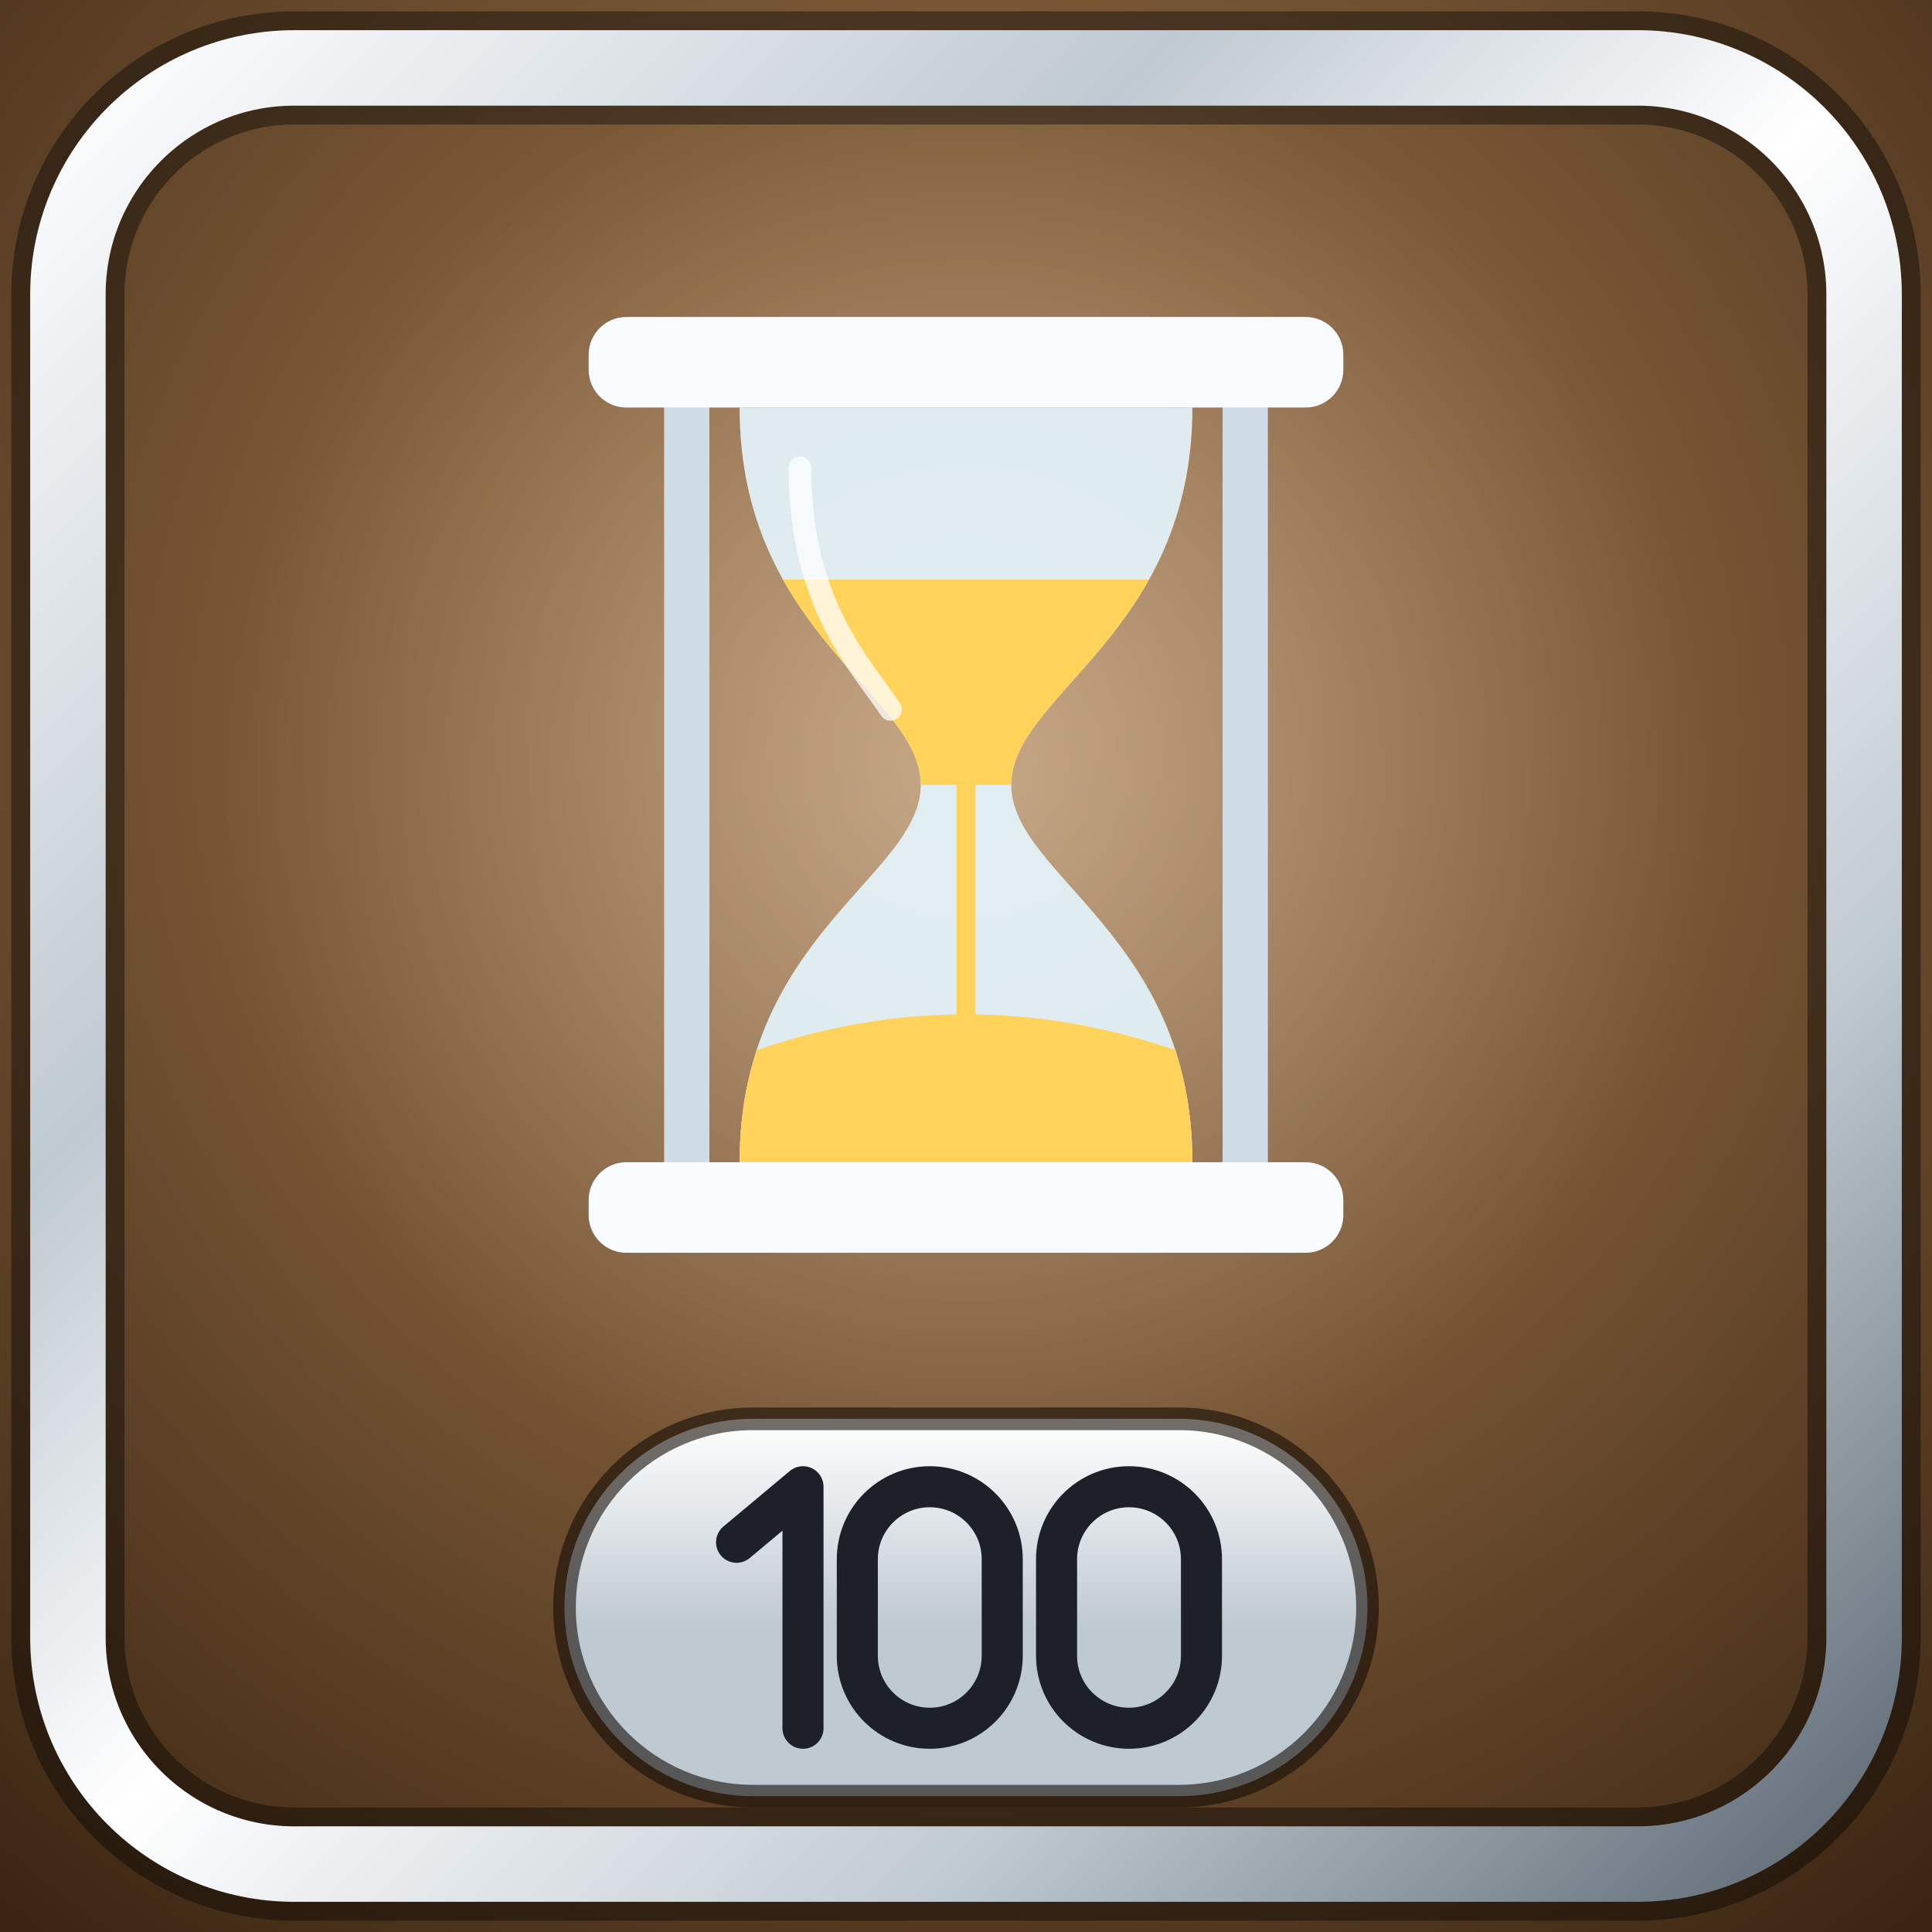
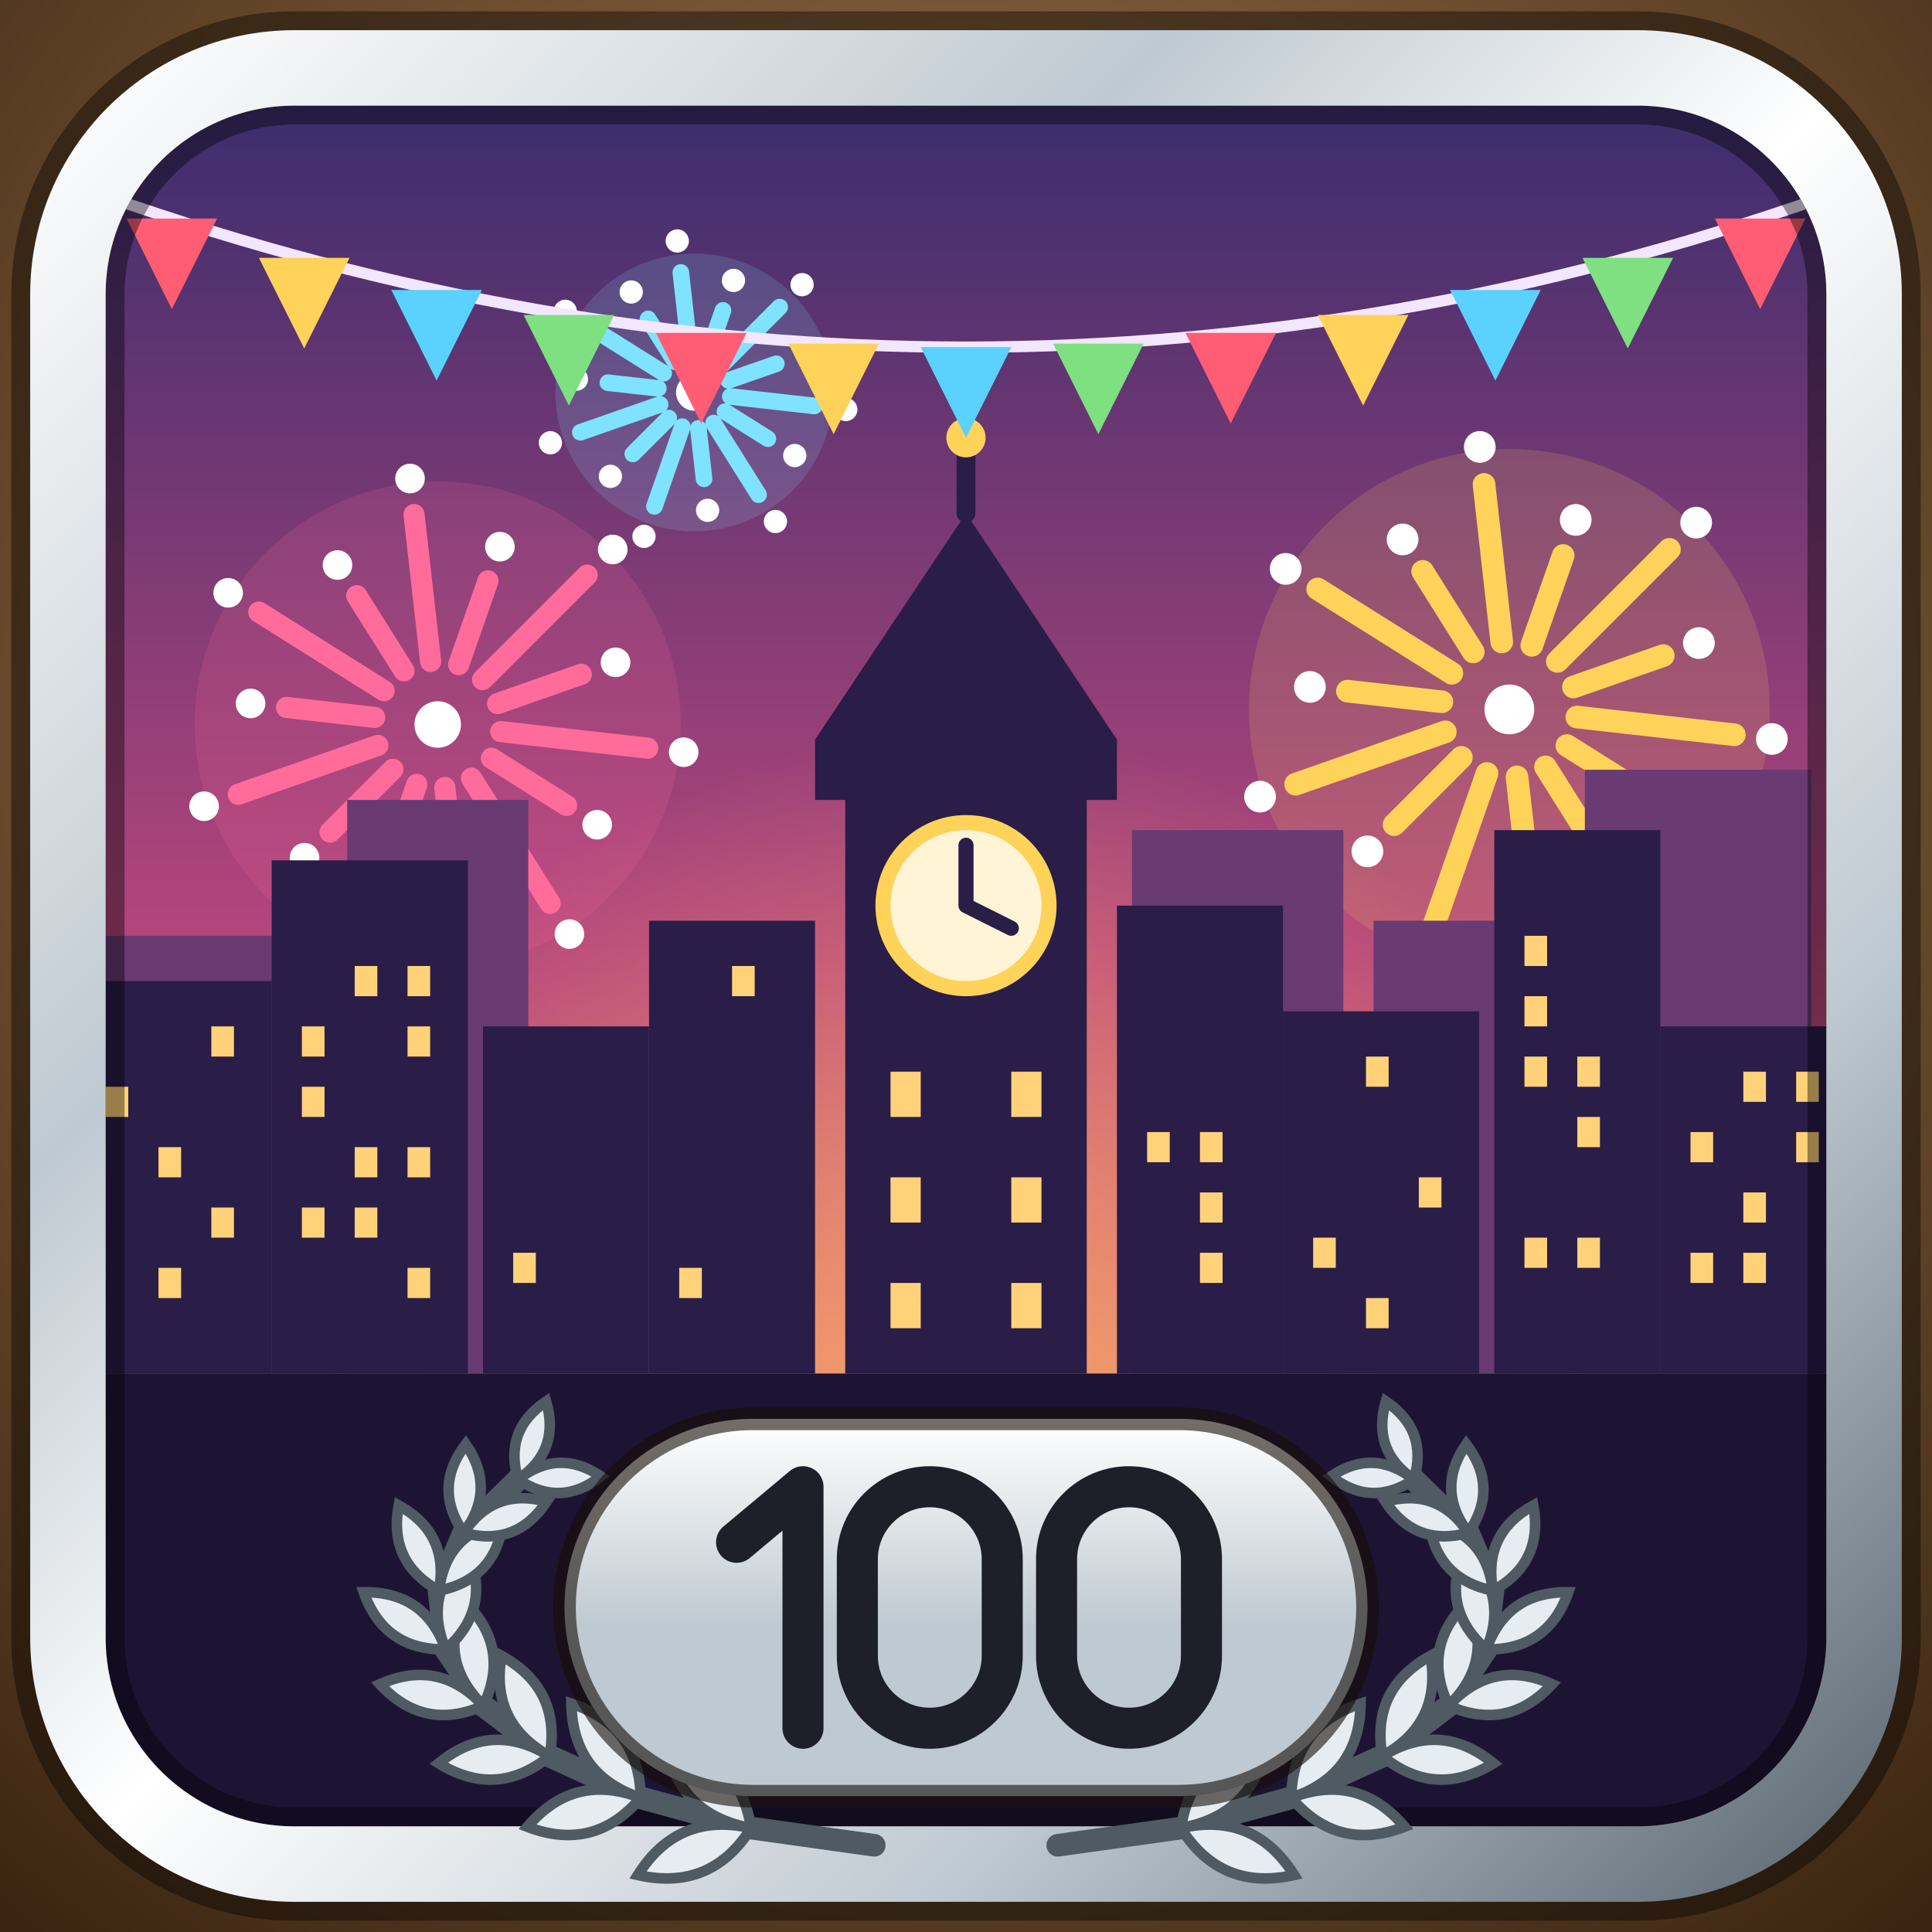
<svg xmlns="http://www.w3.org/2000/svg" viewBox="0 0 256 256" width="256" height="256">
  <defs>
    <radialGradient id="years-100-bg" cx=".5" cy=".38" r=".78">
      <stop offset="0" stop-color="#b08455" />
      <stop offset="1" stop-color="#3b2512" />
    </radialGradient>
    <radialGradient id="years-100-glow">
      <stop offset="0" stop-color="#fff" stop-opacity=".3" />
      <stop offset="1" stop-color="#fff" stop-opacity="0" />
    </radialGradient>
    <linearGradient id="years-100-metal" x1="0" y1="0" x2="1" y2="1">
      <stop offset="0" stop-color="#ffffff" />
      <stop offset=".3" stop-color="#bfc9d1" />
      <stop offset=".5" stop-color="#ffffff" />
      <stop offset=".75" stop-color="#bfc9d1" />
      <stop offset="1" stop-color="#5d6973" />
    </linearGradient>
    <linearGradient id="years-100-badge" x1="0" y1="0" x2="0" y2="1">
      <stop offset="0" stop-color="#ffffff" />
      <stop offset=".55" stop-color="#bfc9d1" />
      <stop offset="1" stop-color="#bfc9d1" />
    </linearGradient>
+     <linearGradient id="years-100-sky" x1="0" y1="0" x2="0" y2="1">
+       <stop offset="0" stop-color="#2b2a6b" />
+       <stop offset="0.5" stop-color="#b8467c" />
+       <stop offset="1" stop-color="#ff9b5c" />
+     </linearGradient>
+     <radialGradient id="years-100-sun">
+       <stop offset="0" stop-color="#ffb36b" stop-opacity="0.8" />
+       <stop offset="1" stop-color="#ffb36b" stop-opacity="0" />
+     </radialGradient>
  </defs>
  <rect x="0" y="0" width="256" height="256" fill="url(#years-100-bg)" />
-   <circle cx="128" cy="104" r="100" fill="url(#years-100-glow)" />
  <clipPath id="years-100-inner">
    <rect x="14" y="14" width="228" height="228" rx="25" />
  </clipPath>
  <g clip-path="url(#years-100-inner)">
-     <g transform="translate(48 24)">
-       <rect x="40" y="28" width="6" height="104" fill="#cfdbe6" />
-       <rect x="114" y="28" width="6" height="104" fill="#cfdbe6" />
-       <clipPath id="years-100-glass">
-         <path d="M50 30C50 60 74 68 74 80C74 92 50 100 50 130H110C110 100 86 92 86 80C86 68 110 60 110 30Z" />
-       </clipPath>
-       <path d="M50 30C50 60 74 68 74 80C74 92 50 100 50 130H110C110 100 86 92 86 80C86 68 110 60 110 30Z" fill="#e4f4fb" opacity=".92" />
-       <g clip-path="url(#years-100-glass)">
-         <rect x="40" y="52.8" width="80" height="27.2" fill="#ffd25a" />
-         <path d="M44 130L44 118.4Q80 102.4 116 118.4L116 130Z" fill="#ffd25a" />
-       </g>
-       <path d="M80 80V110.4" fill="none" stroke="#ffd25a" stroke-width="2.5" stroke-linecap="round" stroke-linejoin="round" />
-       <path d="M58 38C58 56 66 64 70 70" fill="none" stroke="#ffffff" stroke-width="3" stroke-linecap="round" stroke-linejoin="round" opacity=".75" />
-       <rect x="30" y="18" width="100" height="12" rx="5" fill="#f8fbff" />
-       <rect x="30" y="130" width="100" height="12" rx="5" fill="#f8fbff" />
-     </g>
+     <rect x="0" y="0" width="256" height="256" fill="url(#years-100-sky)" />
+     <circle cx="128" cy="196" r="100" fill="url(#years-100-sun)" />
+     <circle cx="58" cy="96" r="32.2" fill="#ff6b9a" opacity=".16" />
+     <path d="M66.35 96.94L85.82 99.14" fill="none" stroke="#ff6b9a" stroke-width="2.8" stroke-linecap="round" stroke-linejoin="round" />
+     <circle cx="90.59" cy="99.67" r="1.96" fill="#ffffff" />
+     <path d="M65.11 100.47L75.07 106.73" fill="none" stroke="#ff6b9a" stroke-width="2.8" stroke-linecap="round" stroke-linejoin="round" />
+     <circle cx="79.13" cy="109.28" r="1.96" fill="#ffffff" />
+     <path d="M62.47 103.11L72.9 119.71" fill="none" stroke="#ff6b9a" stroke-width="2.8" stroke-linecap="round" stroke-linejoin="round" />
+     <circle cx="75.45" cy="123.77" r="1.96" fill="#ffffff" />
+     <path d="M58.94 104.35L60.26 116.03" fill="none" stroke="#ff6b9a" stroke-width="2.8" stroke-linecap="round" stroke-linejoin="round" />
+     <circle cx="60.79" cy="120.8" r="1.96" fill="#ffffff" />
+     <path d="M55.23 103.93L48.75 122.43" fill="none" stroke="#ff6b9a" stroke-width="2.8" stroke-linecap="round" stroke-linejoin="round" />
+     <circle cx="47.17" cy="126.96" r="1.96" fill="#ffffff" />
+     <path d="M52.06 101.94L43.74 110.26" fill="none" stroke="#ff6b9a" stroke-width="2.8" stroke-linecap="round" stroke-linejoin="round" />
+     <circle cx="40.35" cy="113.65" r="1.96" fill="#ffffff" />
+     <path d="M50.07 98.77L31.57 105.25" fill="none" stroke="#ff6b9a" stroke-width="2.8" stroke-linecap="round" stroke-linejoin="round" />
+     <circle cx="27.04" cy="106.83" r="1.96" fill="#ffffff" />
+     <path d="M49.65 95.06L37.97 93.74" fill="none" stroke="#ff6b9a" stroke-width="2.8" stroke-linecap="round" stroke-linejoin="round" />
+     <circle cx="33.2" cy="93.21" r="1.96" fill="#ffffff" />
+     <path d="M50.89 91.53L34.29 81.1" fill="none" stroke="#ff6b9a" stroke-width="2.8" stroke-linecap="round" stroke-linejoin="round" />
+     <circle cx="30.23" cy="78.55" r="1.96" fill="#ffffff" />
+     <path d="M53.53 88.89L47.27 78.93" fill="none" stroke="#ff6b9a" stroke-width="2.8" stroke-linecap="round" stroke-linejoin="round" />
+     <circle cx="44.72" cy="74.87" r="1.96" fill="#ffffff" />
+     <path d="M57.06 87.65L54.86 68.18" fill="none" stroke="#ff6b9a" stroke-width="2.8" stroke-linecap="round" stroke-linejoin="round" />
+     <circle cx="54.33" cy="63.41" r="1.96" fill="#ffffff" />
+     <path d="M60.77 88.07L64.66 76.97" fill="none" stroke="#ff6b9a" stroke-width="2.8" stroke-linecap="round" stroke-linejoin="round" />
+     <circle cx="66.24" cy="72.44" r="1.96" fill="#ffffff" />
+     <path d="M63.94 90.06L77.8 76.2" fill="none" stroke="#ff6b9a" stroke-width="2.8" stroke-linecap="round" stroke-linejoin="round" />
+     <circle cx="81.19" cy="72.81" r="1.96" fill="#ffffff" />
+     <path d="M65.93 93.23L77.03 89.34" fill="none" stroke="#ff6b9a" stroke-width="2.8" stroke-linecap="round" stroke-linejoin="round" />
+     <circle cx="81.56" cy="87.76" r="1.96" fill="#ffffff" />
+     <circle cx="58" cy="96" r="3.08" fill="#ffffff" />
+     <circle cx="200" cy="94" r="34.5" fill="#ffd25a" opacity=".16" />
+     <path d="M208.94 95.01L229.81 97.36" fill="none" stroke="#ffd25a" stroke-width="3" stroke-linecap="round" stroke-linejoin="round" />
+     <circle cx="234.78" cy="97.92" r="2.1" fill="#ffffff" />
+     <path d="M207.62 98.79L218.29 105.49" fill="none" stroke="#ffd25a" stroke-width="3" stroke-linecap="round" stroke-linejoin="round" />
+     <circle cx="222.52" cy="108.15" r="2.1" fill="#ffffff" />
+     <path d="M204.79 101.62L215.96 119.4" fill="none" stroke="#ffd25a" stroke-width="3" stroke-linecap="round" stroke-linejoin="round" />
+     <circle cx="218.62" cy="123.64" r="2.1" fill="#ffffff" />
+     <path d="M201.01 102.94L202.42 115.46" fill="none" stroke="#ffd25a" stroke-width="3" stroke-linecap="round" stroke-linejoin="round" />
+     <circle cx="202.98" cy="120.43" r="2.1" fill="#ffffff" />
+     <path d="M197.03 102.49L190.09 122.32" fill="none" stroke="#ffd25a" stroke-width="3" stroke-linecap="round" stroke-linejoin="round" />
+     <circle cx="188.44" cy="127.04" r="2.1" fill="#ffffff" />
+     <path d="M193.64 100.36L184.73 109.27" fill="none" stroke="#ffd25a" stroke-width="3" stroke-linecap="round" stroke-linejoin="round" />
+     <circle cx="181.19" cy="112.81" r="2.1" fill="#ffffff" />
+     <path d="M191.51 96.97L171.68 103.91" fill="none" stroke="#ffd25a" stroke-width="3" stroke-linecap="round" stroke-linejoin="round" />
+     <circle cx="166.96" cy="105.56" r="2.1" fill="#ffffff" />
+     <path d="M191.06 92.99L178.54 91.58" fill="none" stroke="#ffd25a" stroke-width="3" stroke-linecap="round" stroke-linejoin="round" />
+     <circle cx="173.57" cy="91.02" r="2.1" fill="#ffffff" />
+     <path d="M192.38 89.21L174.6 78.04" fill="none" stroke="#ffd25a" stroke-width="3" stroke-linecap="round" stroke-linejoin="round" />
+     <circle cx="170.36" cy="75.38" r="2.1" fill="#ffffff" />
+     <path d="M195.21 86.38L188.51 75.71" fill="none" stroke="#ffd25a" stroke-width="3" stroke-linecap="round" stroke-linejoin="round" />
+     <circle cx="185.85" cy="71.48" r="2.1" fill="#ffffff" />
+     <path d="M198.99 85.06L196.64 64.19" fill="none" stroke="#ffd25a" stroke-width="3" stroke-linecap="round" stroke-linejoin="round" />
+     <circle cx="196.08" cy="59.22" r="2.1" fill="#ffffff" />
+     <path d="M202.97 85.51L207.13 73.61" fill="none" stroke="#ffd25a" stroke-width="3" stroke-linecap="round" stroke-linejoin="round" />
+     <circle cx="208.79" cy="68.89" r="2.1" fill="#ffffff" />
+     <path d="M206.36 87.64L221.21 72.79" fill="none" stroke="#ffd25a" stroke-width="3" stroke-linecap="round" stroke-linejoin="round" />
+     <circle cx="224.75" cy="69.25" r="2.1" fill="#ffffff" />
+     <path d="M208.49 91.03L220.39 86.87" fill="none" stroke="#ffd25a" stroke-width="3" stroke-linecap="round" stroke-linejoin="round" />
+     <circle cx="225.11" cy="85.21" r="2.1" fill="#ffffff" />
+     <circle cx="200" cy="94" r="3.3" fill="#ffffff" />
+     <circle cx="92" cy="52" r="18.4" fill="#7fe3ff" opacity=".16" />
+     <path d="M96.77 52.54L107.9 53.79" fill="none" stroke="#7fe3ff" stroke-width="2.2" stroke-linecap="round" stroke-linejoin="round" />
+     <circle cx="112.07" cy="54.26" r="1.54" fill="#ffffff" />
+     <path d="M96.06 54.55L101.75 58.13" fill="none" stroke="#7fe3ff" stroke-width="2.2" stroke-linecap="round" stroke-linejoin="round" />
+     <circle cx="105.31" cy="60.36" r="1.54" fill="#ffffff" />
+     <path d="M94.55 56.06L100.51 65.55" fill="none" stroke="#7fe3ff" stroke-width="2.2" stroke-linecap="round" stroke-linejoin="round" />
+     <circle cx="102.75" cy="69.1" r="1.54" fill="#ffffff" />
+     <path d="M92.54 56.77L93.29 63.45" fill="none" stroke="#7fe3ff" stroke-width="2.2" stroke-linecap="round" stroke-linejoin="round" />
+     <circle cx="93.76" cy="67.62" r="1.54" fill="#ffffff" />
+     <path d="M90.41 56.53L86.72 67.1" fill="none" stroke="#7fe3ff" stroke-width="2.2" stroke-linecap="round" stroke-linejoin="round" />
+     <circle cx="85.33" cy="71.07" r="1.54" fill="#ffffff" />
+     <path d="M88.61 55.39L83.85 60.15" fill="none" stroke="#7fe3ff" stroke-width="2.2" stroke-linecap="round" stroke-linejoin="round" />
+     <circle cx="80.88" cy="63.12" r="1.54" fill="#ffffff" />
+     <path d="M87.47 53.59L76.9 57.28" fill="none" stroke="#7fe3ff" stroke-width="2.2" stroke-linecap="round" stroke-linejoin="round" />
+     <circle cx="72.93" cy="58.67" r="1.54" fill="#ffffff" />
+     <path d="M87.23 51.46L80.55 50.71" fill="none" stroke="#7fe3ff" stroke-width="2.2" stroke-linecap="round" stroke-linejoin="round" />
+     <circle cx="76.38" cy="50.24" r="1.54" fill="#ffffff" />
+     <path d="M87.94 49.45L78.45 43.49" fill="none" stroke="#7fe3ff" stroke-width="2.2" stroke-linecap="round" stroke-linejoin="round" />
+     <circle cx="74.9" cy="41.25" r="1.54" fill="#ffffff" />
+     <path d="M89.45 47.94L85.87 42.25" fill="none" stroke="#7fe3ff" stroke-width="2.2" stroke-linecap="round" stroke-linejoin="round" />
+     <circle cx="83.64" cy="38.69" r="1.54" fill="#ffffff" />
+     <path d="M91.46 47.23L90.21 36.1" fill="none" stroke="#7fe3ff" stroke-width="2.2" stroke-linecap="round" stroke-linejoin="round" />
+     <circle cx="89.74" cy="31.93" r="1.54" fill="#ffffff" />
+     <path d="M93.59 47.47L95.8 41.13" fill="none" stroke="#7fe3ff" stroke-width="2.2" stroke-linecap="round" stroke-linejoin="round" />
+     <circle cx="97.19" cy="37.16" r="1.54" fill="#ffffff" />
+     <path d="M95.39 48.61L103.31 40.69" fill="none" stroke="#7fe3ff" stroke-width="2.2" stroke-linecap="round" stroke-linejoin="round" />
+     <circle cx="106.28" cy="37.72" r="1.54" fill="#ffffff" />
+     <path d="M96.53 50.41L102.87 48.2" fill="none" stroke="#7fe3ff" stroke-width="2.2" stroke-linecap="round" stroke-linejoin="round" />
+     <circle cx="106.84" cy="46.81" r="1.54" fill="#ffffff" />
+     <circle cx="92" cy="52" r="2.42" fill="#ffffff" />
+     <rect x="14" y="124" width="30" height="58" fill="#6a3a72" />
+     <rect x="46" y="106" width="24" height="76" fill="#6a3a72" />
+     <rect x="150" y="110" width="28" height="72" fill="#6a3a72" />
+     <rect x="182" y="122" width="26" height="60" fill="#6a3a72" />
+     <rect x="210" y="102" width="30" height="80" fill="#6a3a72" />
+     <rect x="10" y="130" width="26" height="52" fill="#2a1d47" />
+     <rect x="28" y="136" width="3" height="4" fill="#ffd27a" />
+     <rect x="14" y="144" width="3" height="4" fill="#ffd27a" />
+     <rect x="21" y="152" width="3" height="4" fill="#ffd27a" />
+     <rect x="28" y="160" width="3" height="4" fill="#ffd27a" />
+     <rect x="21" y="168" width="3" height="4" fill="#ffd27a" />
+     <rect x="36" y="114" width="26" height="68" fill="#2a1d47" />
+     <rect x="47" y="128" width="3" height="4" fill="#ffd27a" />
+     <rect x="54" y="128" width="3" height="4" fill="#ffd27a" />
+     <rect x="40" y="136" width="3" height="4" fill="#ffd27a" />
+     <rect x="54" y="136" width="3" height="4" fill="#ffd27a" />
+     <rect x="40" y="144" width="3" height="4" fill="#ffd27a" />
+     <rect x="47" y="152" width="3" height="4" fill="#ffd27a" />
+     <rect x="54" y="152" width="3" height="4" fill="#ffd27a" />
+     <rect x="40" y="160" width="3" height="4" fill="#ffd27a" />
+     <rect x="47" y="160" width="3" height="4" fill="#ffd27a" />
+     <rect x="54" y="168" width="3" height="4" fill="#ffd27a" />
+     <rect x="64" y="136" width="22" height="46" fill="#2a1d47" />
+     <rect x="68" y="166" width="3" height="4" fill="#ffd27a" />
+     <rect x="86" y="122" width="22" height="60" fill="#2a1d47" />
+     <rect x="97" y="128" width="3" height="4" fill="#ffd27a" />
+     <rect x="90" y="168" width="3" height="4" fill="#ffd27a" />
+     <rect x="148" y="120" width="22" height="62" fill="#2a1d47" />
+     <rect x="152" y="150" width="3" height="4" fill="#ffd27a" />
+     <rect x="159" y="150" width="3" height="4" fill="#ffd27a" />
+     <rect x="159" y="158" width="3" height="4" fill="#ffd27a" />
+     <rect x="159" y="166" width="3" height="4" fill="#ffd27a" />
+     <rect x="170" y="134" width="26" height="48" fill="#2a1d47" />
+     <rect x="181" y="140" width="3" height="4" fill="#ffd27a" />
+     <rect x="188" y="156" width="3" height="4" fill="#ffd27a" />
+     <rect x="174" y="164" width="3" height="4" fill="#ffd27a" />
+     <rect x="181" y="172" width="3" height="4" fill="#ffd27a" />
+     <rect x="198" y="110" width="22" height="72" fill="#2a1d47" />
+     <rect x="202" y="124" width="3" height="4" fill="#ffd27a" />
+     <rect x="202" y="132" width="3" height="4" fill="#ffd27a" />
+     <rect x="202" y="140" width="3" height="4" fill="#ffd27a" />
+     <rect x="209" y="140" width="3" height="4" fill="#ffd27a" />
+     <rect x="209" y="148" width="3" height="4" fill="#ffd27a" />
+     <rect x="202" y="164" width="3" height="4" fill="#ffd27a" />
+     <rect x="209" y="164" width="3" height="4" fill="#ffd27a" />
+     <rect x="220" y="136" width="26" height="46" fill="#2a1d47" />
+     <rect x="231" y="142" width="3" height="4" fill="#ffd27a" />
+     <rect x="238" y="142" width="3" height="4" fill="#ffd27a" />
+     <rect x="224" y="150" width="3" height="4" fill="#ffd27a" />
+     <rect x="238" y="150" width="3" height="4" fill="#ffd27a" />
+     <rect x="231" y="158" width="3" height="4" fill="#ffd27a" />
+     <rect x="224" y="166" width="3" height="4" fill="#ffd27a" />
+     <rect x="231" y="166" width="3" height="4" fill="#ffd27a" />
+     <rect x="112" y="104" width="32" height="78" fill="#2a1d47" />
+     <rect x="108" y="98" width="40" height="8" fill="#2a1d47" />
+     <path d="M108 98L128 68L148 98Z" fill="#2a1d47" />
+     <path d="M128 68V60" fill="none" stroke="#2a1d47" stroke-width="2.5" stroke-linecap="round" stroke-linejoin="round" />
+     <circle cx="128" cy="58" r="2.6" fill="#ffd25a" />
+     <circle cx="128" cy="120" r="11" fill="#fff4d6" stroke="#ffd25a" stroke-width="2" />
+     <path d="M128 120V112M128 120L134 123" fill="none" stroke="#2a1d47" stroke-width="2" stroke-linecap="round" stroke-linejoin="round" />
+     <rect x="118" y="142" width="4" height="6" fill="#ffd27a" />
+     <rect x="118" y="156" width="4" height="6" fill="#ffd27a" />
+     <rect x="118" y="170" width="4" height="6" fill="#ffd27a" />
+     <rect x="134" y="142" width="4" height="6" fill="#ffd27a" />
+     <rect x="134" y="156" width="4" height="6" fill="#ffd27a" />
+     <rect x="134" y="170" width="4" height="6" fill="#ffd27a" />
+     <rect x="0" y="182" width="256" height="74" fill="#1d1433" />
+     <path d="M14 26Q128 66 242 26" fill="none" stroke="#f3e6ff" stroke-width="1.5" stroke-linecap="round" stroke-linejoin="round" />
+     <path d="M16.77 28.96L28.77 28.96L22.77 40.96Z" fill="#ff5d73" />
+     <path d="M34.31 34.17L46.31 34.17L40.31 46.17Z" fill="#ffd25a" />
+     <path d="M51.85 38.43L63.85 38.43L57.85 50.43Z" fill="#5ad1ff" />
+     <path d="M69.38 41.74L81.38 41.74L75.38 53.74Z" fill="#7ee081" />
+     <path d="M86.92 44.11L98.92 44.11L92.92 56.11Z" fill="#ff5d73" />
+     <path d="M104.46 45.53L116.46 45.53L110.46 57.53Z" fill="#ffd25a" />
+     <path d="M122 46L134 46L128 58Z" fill="#5ad1ff" />
+     <path d="M139.54 45.53L151.54 45.53L145.54 57.53Z" fill="#7ee081" />
+     <path d="M157.08 44.11L169.08 44.11L163.08 56.11Z" fill="#ff5d73" />
+     <path d="M174.62 41.74L186.62 41.74L180.62 53.74Z" fill="#ffd25a" />
+     <path d="M192.15 38.43L204.15 38.43L198.15 50.43Z" fill="#5ad1ff" />
+     <path d="M209.69 34.17L221.69 34.17L215.69 46.17Z" fill="#7ee081" />
+     <path d="M227.23 28.96L239.23 28.96L233.23 40.96Z" fill="#ff5d73" />
  </g>
  <rect x="9" y="9" width="238" height="238" rx="30" fill="none" stroke="#000" stroke-opacity=".4" stroke-width="15" />
  <rect x="9" y="9" width="238" height="238" rx="30" fill="none" stroke="url(#years-100-metal)" stroke-width="10" />
+   <path d="M115.84 244.51L99.53 242.23L84.9 238.22L72.84 232.7L64.05 226.02L59.06 218.56L58.17 210.77L61.43 203.11L68.64 196.04" fill="none" stroke="#4f5a63" stroke-width="3" stroke-linecap="round" stroke-linejoin="round" />
+   <path d="M0 0Q8.12 -5.75 16.25 0Q8.12 5.75 0 0Z" fill="#e6edf2" stroke="#4f5a63" stroke-width="1.4" transform="translate(99.53 242.23) rotate(-202.5)" />
+   <path d="M0 0Q8.12 -5.75 16.25 0Q8.12 5.75 0 0Z" fill="#e6edf2" stroke="#4f5a63" stroke-width="1.4" transform="translate(99.53 242.23) rotate(-134.5)" />
+   <path d="M0 0Q7.75 -5.5 15.5 0Q7.75 5.5 0 0Z" fill="#e6edf2" stroke="#4f5a63" stroke-width="1.4" transform="translate(84.9 238.22) rotate(-194.35)" />
+   <path d="M0 0Q7.75 -5.5 15.5 0Q7.75 5.5 0 0Z" fill="#e6edf2" stroke="#4f5a63" stroke-width="1.4" transform="translate(84.9 238.22) rotate(-126.35)" />
+   <path d="M0 0Q7.38 -5.25 14.75 0Q7.38 5.25 0 0Z" fill="#e6edf2" stroke="#4f5a63" stroke-width="1.4" transform="translate(72.84 232.7) rotate(-183.67)" />
+   <path d="M0 0Q7.38 -5.25 14.75 0Q7.38 5.25 0 0Z" fill="#e6edf2" stroke="#4f5a63" stroke-width="1.4" transform="translate(72.84 232.7) rotate(-115.67)" />
+   <path d="M0 0Q7 -5 14 0Q7 5 0 0Z" fill="#e6edf2" stroke="#4f5a63" stroke-width="1.4" transform="translate(64.05 226.02) rotate(-168.24)" />
+   <path d="M0 0Q7 -5 14 0Q7 5 0 0Z" fill="#e6edf2" stroke="#4f5a63" stroke-width="1.4" transform="translate(64.05 226.02) rotate(-100.24)" />
+   <path d="M0 0Q6.62 -4.75 13.25 0Q6.62 4.75 0 0Z" fill="#e6edf2" stroke="#4f5a63" stroke-width="1.4" transform="translate(59.06 218.56) rotate(-145.09)" />
+   <path d="M0 0Q6.62 -4.75 13.25 0Q6.62 4.75 0 0Z" fill="#e6edf2" stroke="#4f5a63" stroke-width="1.4" transform="translate(59.06 218.56) rotate(-77.09)" />
+   <path d="M0 0Q6.25 -4.5 12.5 0Q6.25 4.5 0 0Z" fill="#e6edf2" stroke="#4f5a63" stroke-width="1.4" transform="translate(58.17 210.77) rotate(-115.3)" />
+   <path d="M0 0Q6.25 -4.5 12.5 0Q6.25 4.5 0 0Z" fill="#e6edf2" stroke="#4f5a63" stroke-width="1.4" transform="translate(58.17 210.77) rotate(-47.3)" />
+   <path d="M0 0Q5.88 -4.25 11.75 0Q5.88 4.25 0 0Z" fill="#e6edf2" stroke="#4f5a63" stroke-width="1.4" transform="translate(61.43 203.11) rotate(-88.6)" />
+   <path d="M0 0Q5.88 -4.25 11.75 0Q5.88 4.25 0 0Z" fill="#e6edf2" stroke="#4f5a63" stroke-width="1.4" transform="translate(61.43 203.11) rotate(-20.6)" />
+   <path d="M0 0Q5.5 -4 11 0Q5.5 4 0 0Z" fill="#e6edf2" stroke="#4f5a63" stroke-width="1.4" transform="translate(68.64 196.04) rotate(-70.19)" />
+   <path d="M0 0Q5.5 -4 11 0Q5.5 4 0 0Z" fill="#e6edf2" stroke="#4f5a63" stroke-width="1.4" transform="translate(68.64 196.04) rotate(-2.19)" />
+   <path d="M140.16 244.51L156.47 242.23L171.1 238.22L183.16 232.7L191.95 226.02L196.94 218.56L197.83 210.77L194.57 203.11L187.36 196.04" fill="none" stroke="#4f5a63" stroke-width="3" stroke-linecap="round" stroke-linejoin="round" />
+   <path d="M0 0Q8.12 -5.75 16.25 0Q8.12 5.75 0 0Z" fill="#e6edf2" stroke="#4f5a63" stroke-width="1.4" transform="translate(156.47 242.23) rotate(314.5)" />
+   <path d="M0 0Q8.12 -5.75 16.25 0Q8.12 5.75 0 0Z" fill="#e6edf2" stroke="#4f5a63" stroke-width="1.4" transform="translate(156.47 242.23) rotate(382.5)" />
+   <path d="M0 0Q7.75 -5.5 15.5 0Q7.75 5.5 0 0Z" fill="#e6edf2" stroke="#4f5a63" stroke-width="1.4" transform="translate(171.1 238.22) rotate(306.35)" />
+   <path d="M0 0Q7.75 -5.5 15.5 0Q7.75 5.5 0 0Z" fill="#e6edf2" stroke="#4f5a63" stroke-width="1.4" transform="translate(171.1 238.22) rotate(374.35)" />
+   <path d="M0 0Q7.38 -5.25 14.75 0Q7.38 5.25 0 0Z" fill="#e6edf2" stroke="#4f5a63" stroke-width="1.4" transform="translate(183.16 232.7) rotate(295.67)" />
+   <path d="M0 0Q7.38 -5.25 14.75 0Q7.38 5.25 0 0Z" fill="#e6edf2" stroke="#4f5a63" stroke-width="1.4" transform="translate(183.16 232.7) rotate(363.67)" />
+   <path d="M0 0Q7 -5 14 0Q7 5 0 0Z" fill="#e6edf2" stroke="#4f5a63" stroke-width="1.4" transform="translate(191.95 226.02) rotate(280.24)" />
+   <path d="M0 0Q7 -5 14 0Q7 5 0 0Z" fill="#e6edf2" stroke="#4f5a63" stroke-width="1.4" transform="translate(191.95 226.02) rotate(348.24)" />
+   <path d="M0 0Q6.62 -4.75 13.25 0Q6.62 4.75 0 0Z" fill="#e6edf2" stroke="#4f5a63" stroke-width="1.4" transform="translate(196.94 218.56) rotate(257.09)" />
+   <path d="M0 0Q6.62 -4.75 13.25 0Q6.62 4.75 0 0Z" fill="#e6edf2" stroke="#4f5a63" stroke-width="1.4" transform="translate(196.94 218.56) rotate(325.09)" />
+   <path d="M0 0Q6.25 -4.5 12.5 0Q6.25 4.5 0 0Z" fill="#e6edf2" stroke="#4f5a63" stroke-width="1.4" transform="translate(197.83 210.77) rotate(227.3)" />
+   <path d="M0 0Q6.25 -4.5 12.5 0Q6.25 4.5 0 0Z" fill="#e6edf2" stroke="#4f5a63" stroke-width="1.4" transform="translate(197.83 210.77) rotate(295.3)" />
+   <path d="M0 0Q5.88 -4.25 11.75 0Q5.88 4.25 0 0Z" fill="#e6edf2" stroke="#4f5a63" stroke-width="1.4" transform="translate(194.57 203.11) rotate(200.6)" />
+   <path d="M0 0Q5.88 -4.25 11.75 0Q5.88 4.25 0 0Z" fill="#e6edf2" stroke="#4f5a63" stroke-width="1.4" transform="translate(194.57 203.11) rotate(268.6)" />
+   <path d="M0 0Q5.5 -4 11 0Q5.5 4 0 0Z" fill="#e6edf2" stroke="#4f5a63" stroke-width="1.4" transform="translate(187.36 196.04) rotate(182.19)" />
+   <path d="M0 0Q5.5 -4 11 0Q5.5 4 0 0Z" fill="#e6edf2" stroke="#4f5a63" stroke-width="1.4" transform="translate(187.36 196.04) rotate(250.19)" />
  <rect x="74.8" y="188" width="106.4" height="50" rx="25" fill="url(#years-100-badge)" stroke="#140d06" stroke-opacity=".6" stroke-width="3" />
  <g transform="translate(0 197) scale(1.6)" fill="none" stroke="#1d2029" stroke-width="3.4" stroke-linecap="round" stroke-linejoin="round">
    <path transform="translate(60.5 0)" d="M0.5 4.6L6 0V20" />
    <path transform="translate(71 0)" d="M0 6A6 6 0 0 1 12 6V14A6 6 0 0 1 0 14Z" />
    <path transform="translate(87.5 0)" d="M0 6A6 6 0 0 1 12 6V14A6 6 0 0 1 0 14Z" />
  </g>
</svg>
